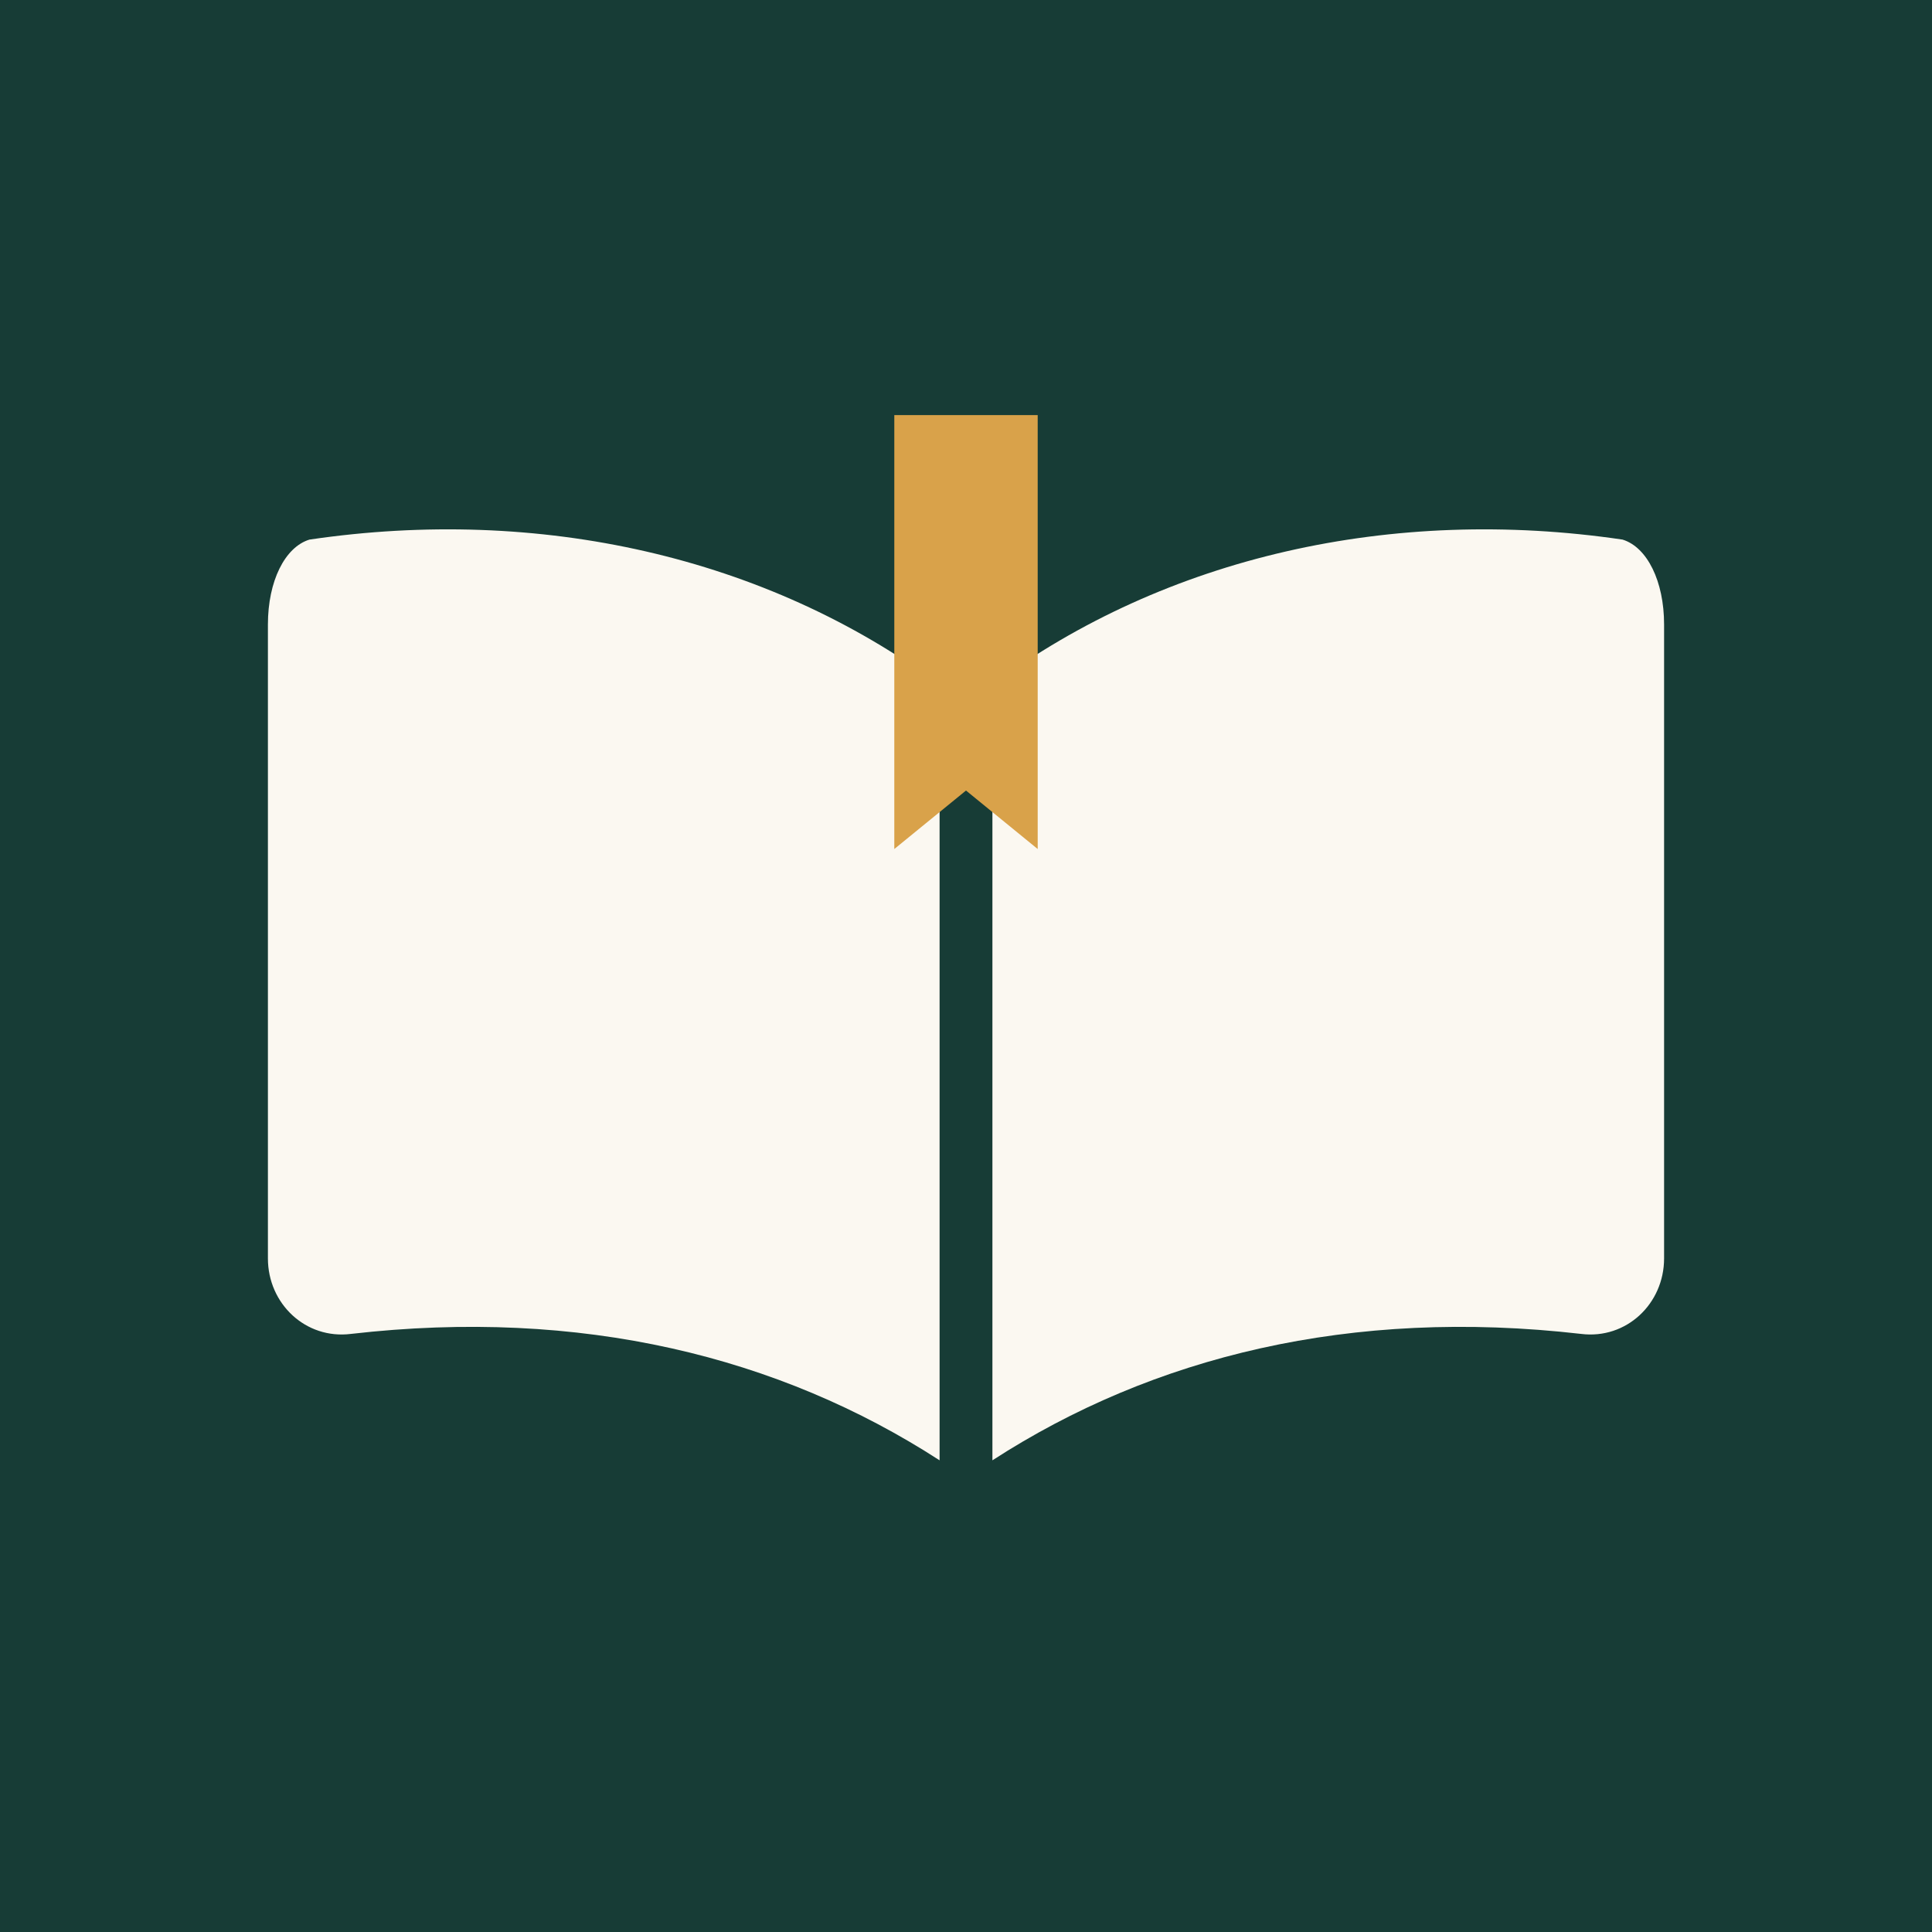
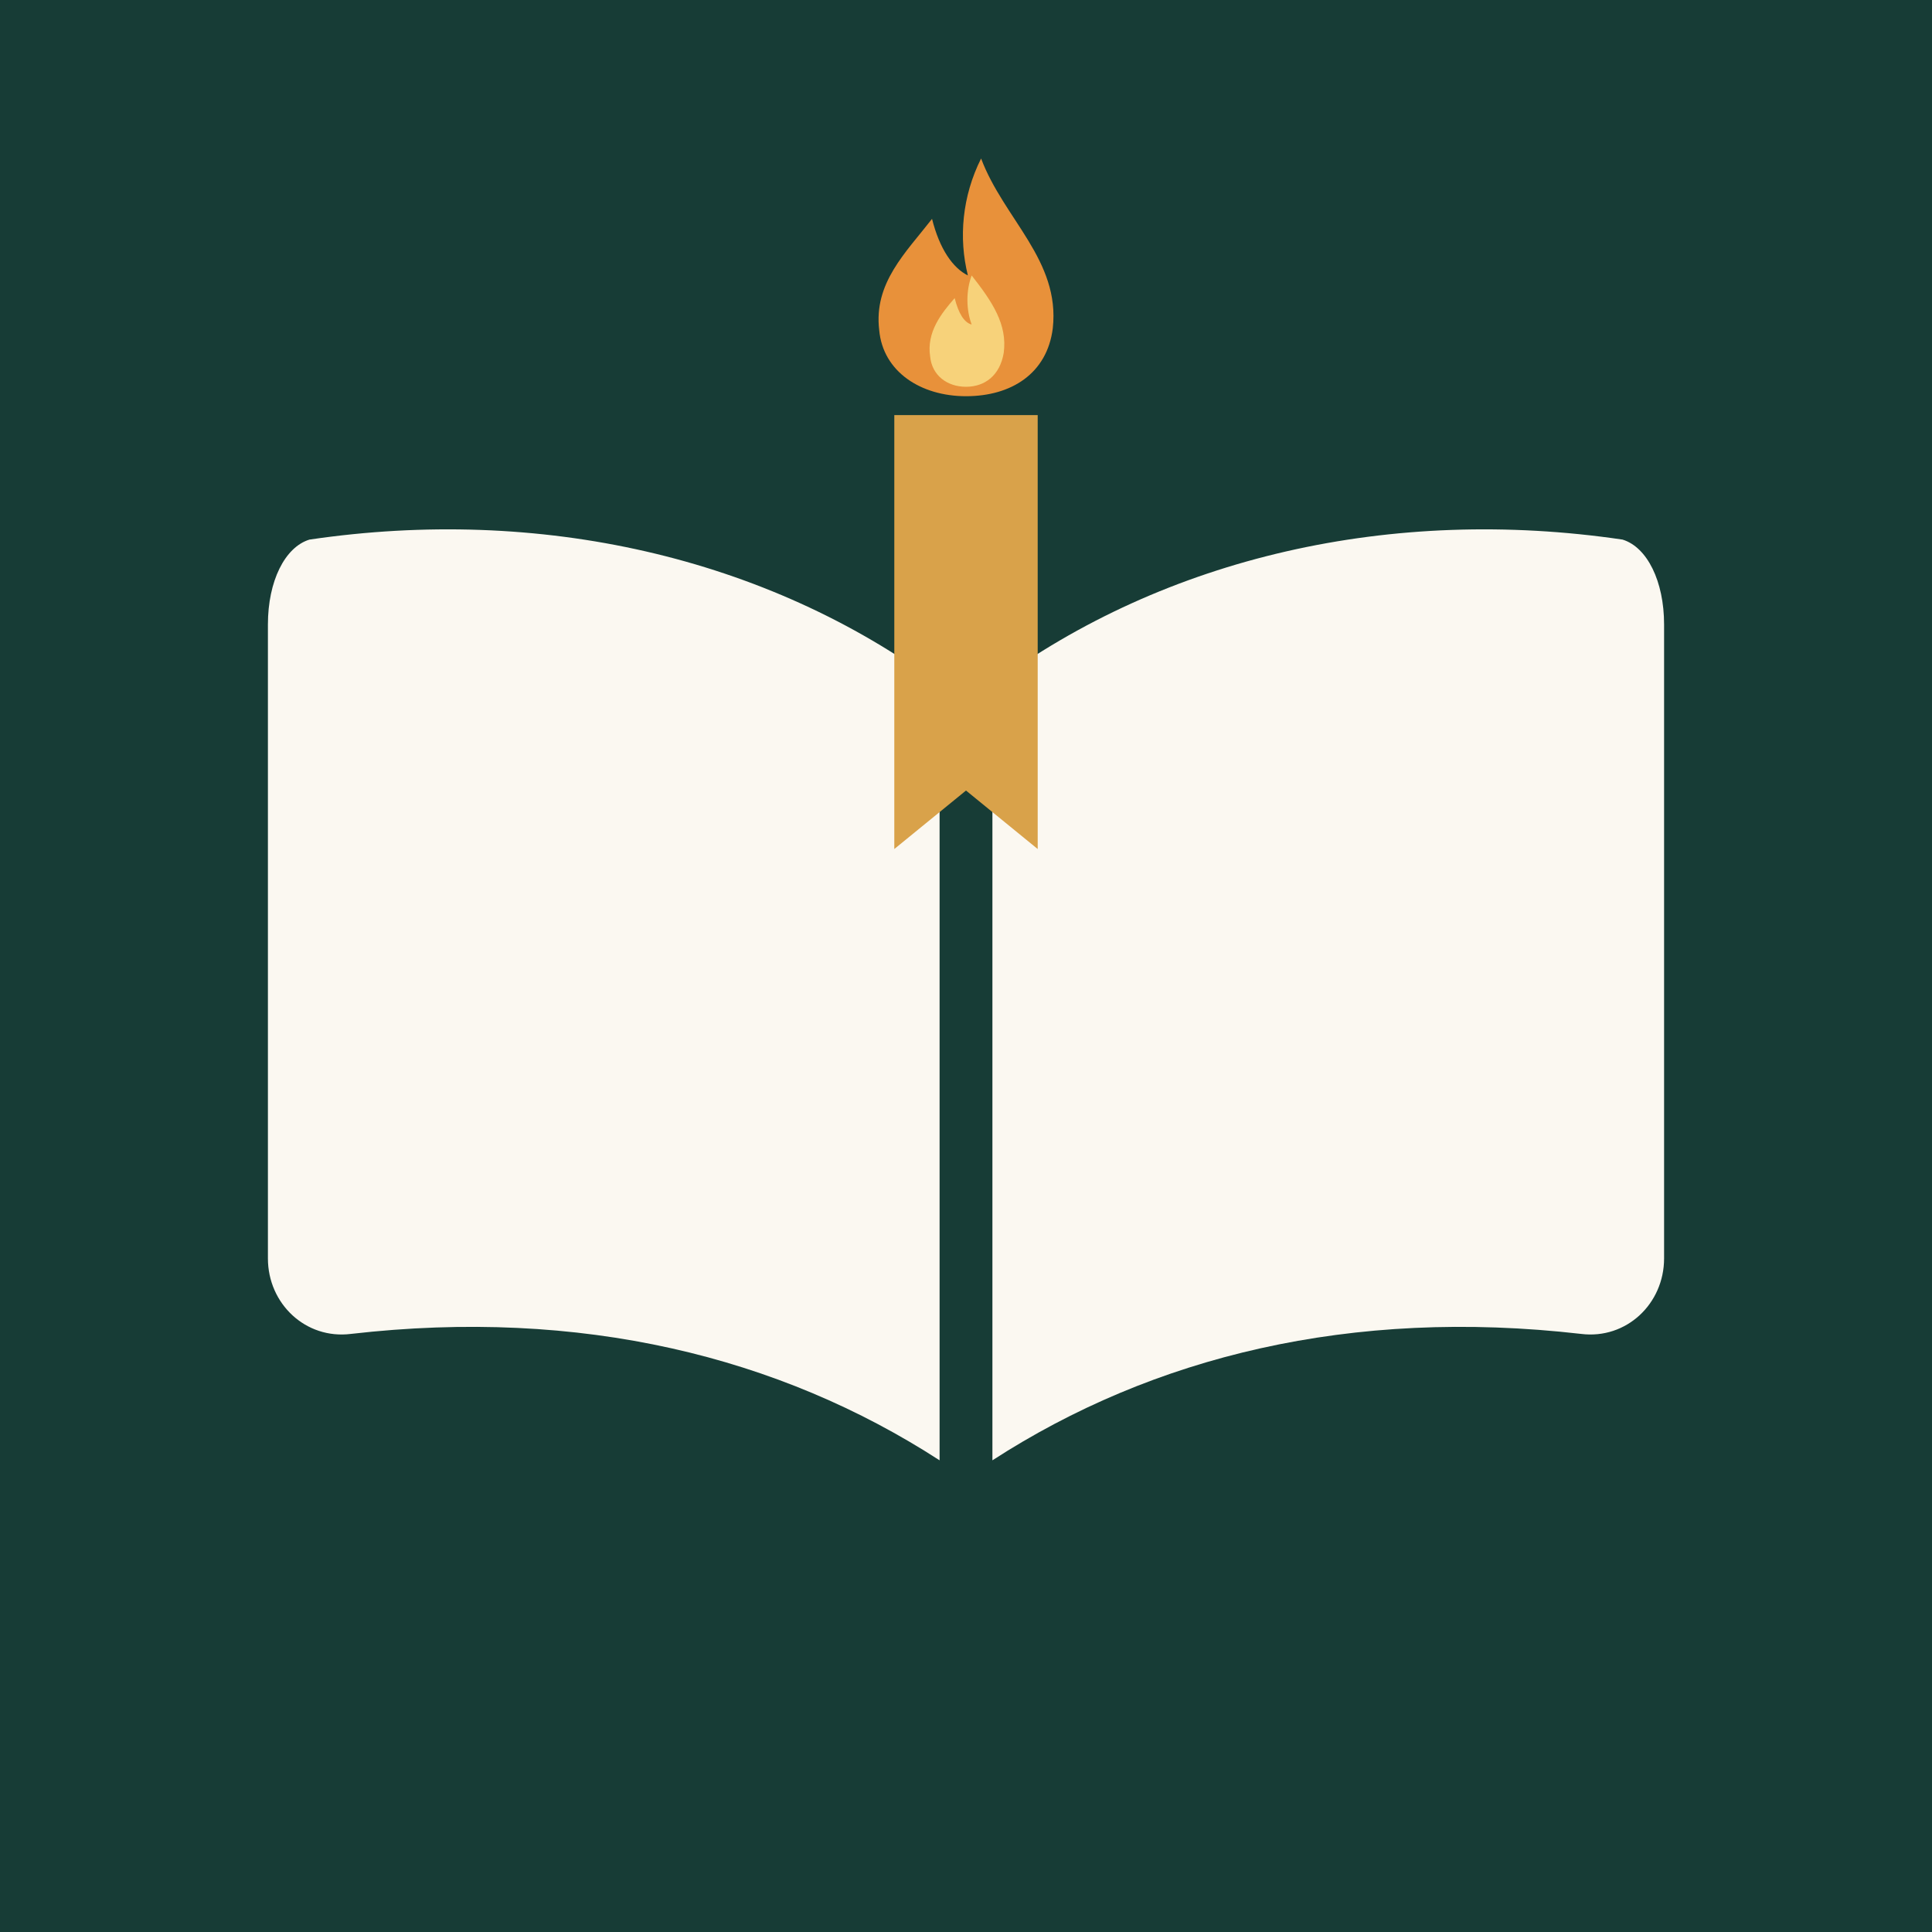
<svg xmlns="http://www.w3.org/2000/svg" width="1024" height="1024" viewBox="0 0 1024 1024">
  <rect width="1024" height="1024" fill="#173C36" />
  <path fill="#FBF8F1" d="M164 286c122-18 242 9 334 77v411c-85-55-190-81-312-67-24 3-44-16-44-40V331c0-23 9-41 22-45Zm696 0c-122-18-242 9-334 77v411c85-55 190-81 312-67 24 3 44-16 44-40V331c0-23-9-41-22-45Z" />
  <path fill="#D9A24A" d="M474 220h76v230l-38-31-38 31V220Z" />
+   <path fill="#E8913A" d="M520 84C532 116 562 138 558 174C555 198 536 210 512 210C488 210 468 197 466 175C463 150 480 134 494 116C498 132 505 142 513 146C508 126 510 104 520 84Z" />
+   <path fill="#F7D27A" d="M515 146C526 160 534 172 532 187C530 199 522 205 512 205C502 205 494 199 493 189C491 176 499 166 506 158C508 166 511 171 515 172C512 164 512 154 515 146Z" />
</svg>
